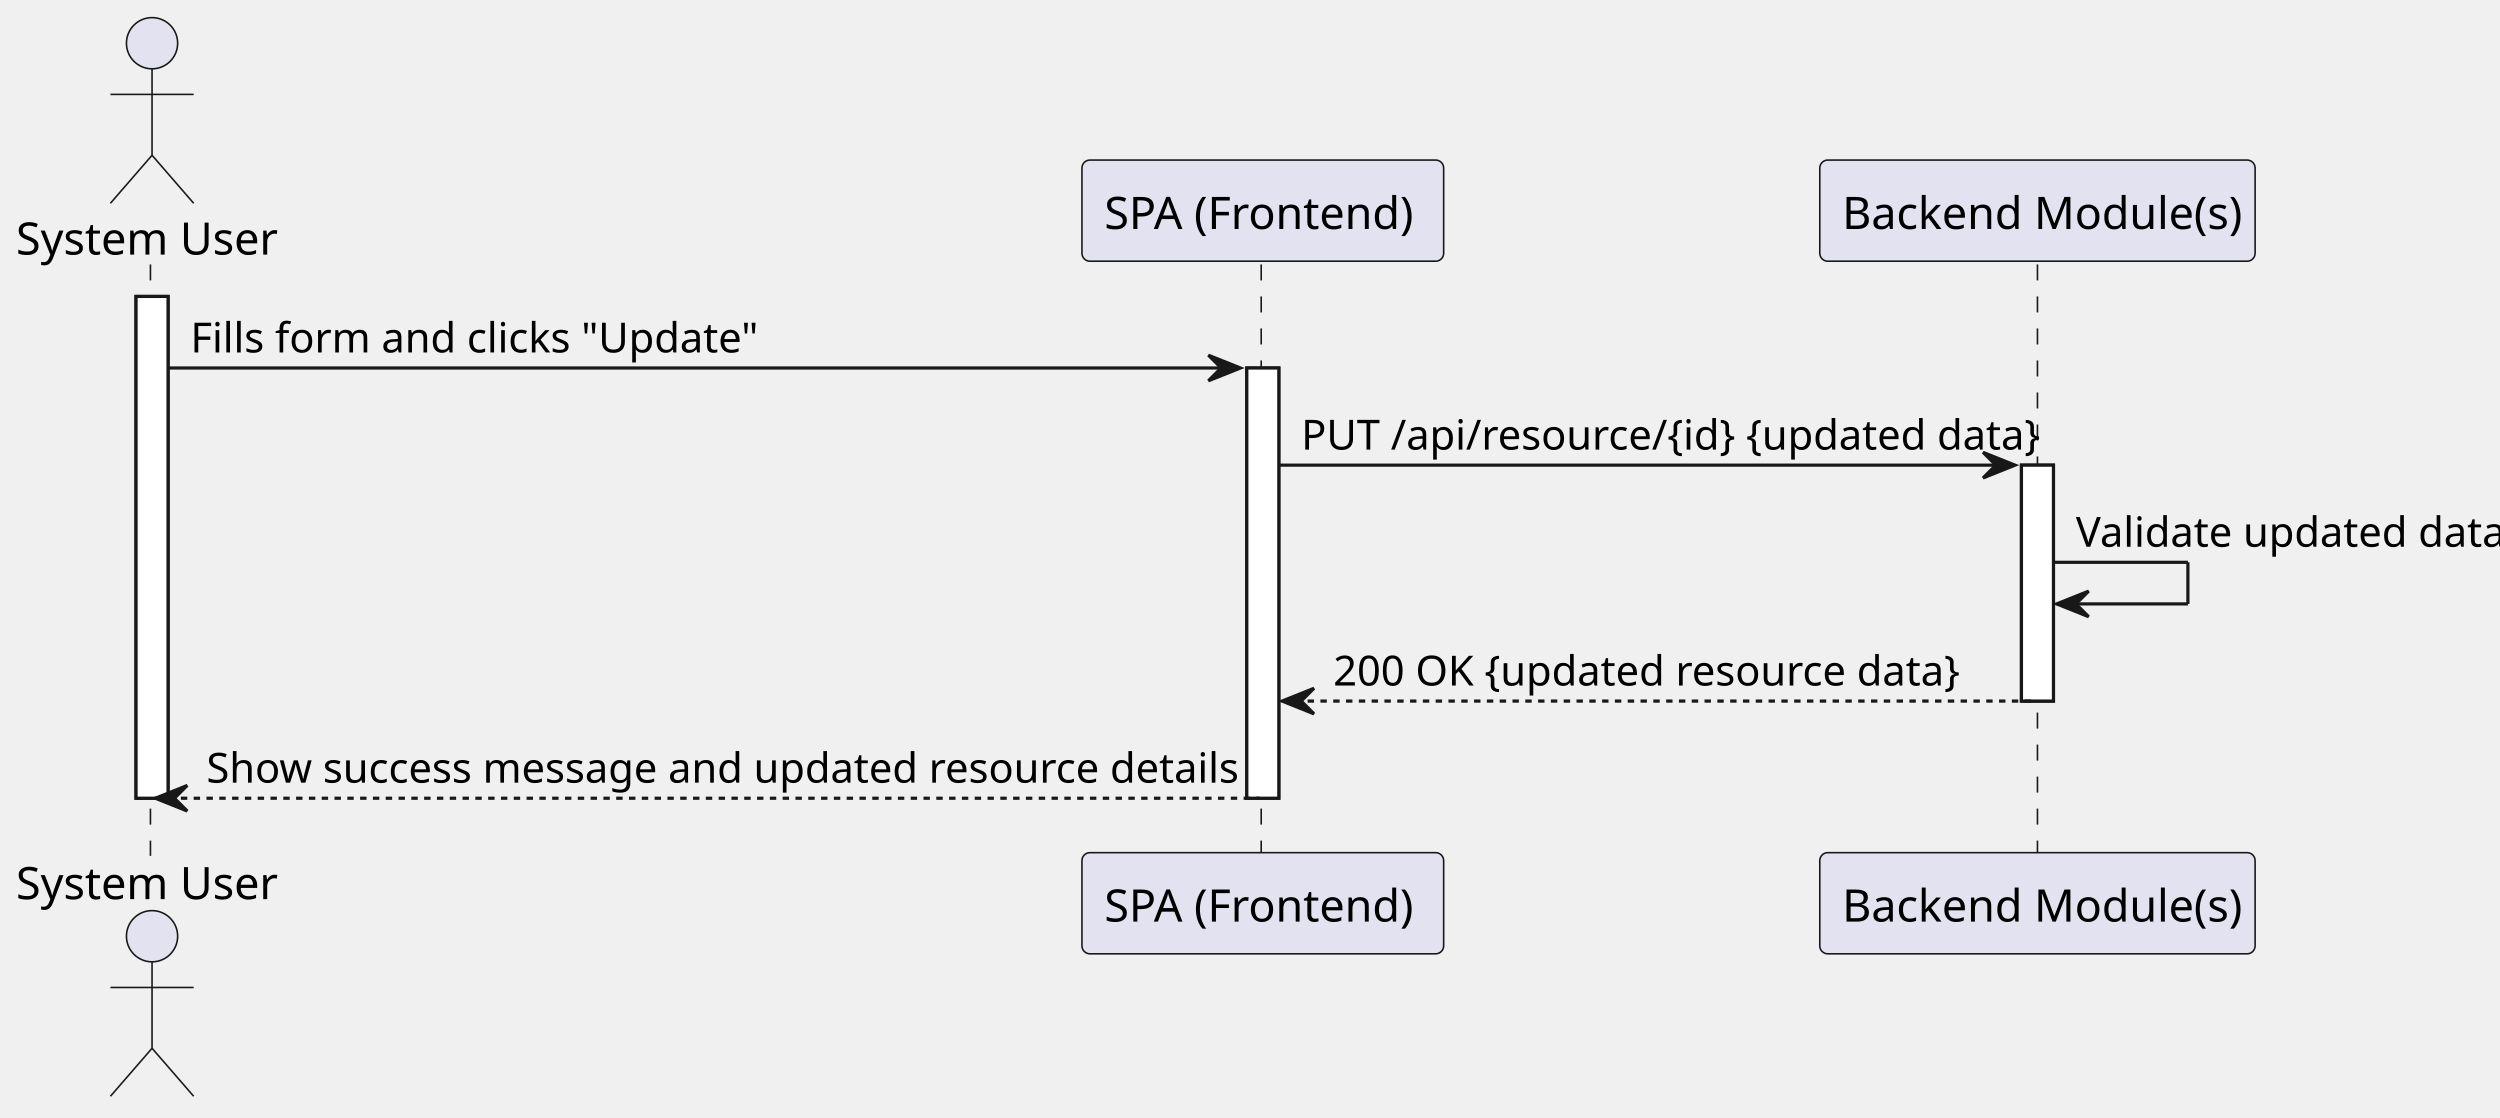
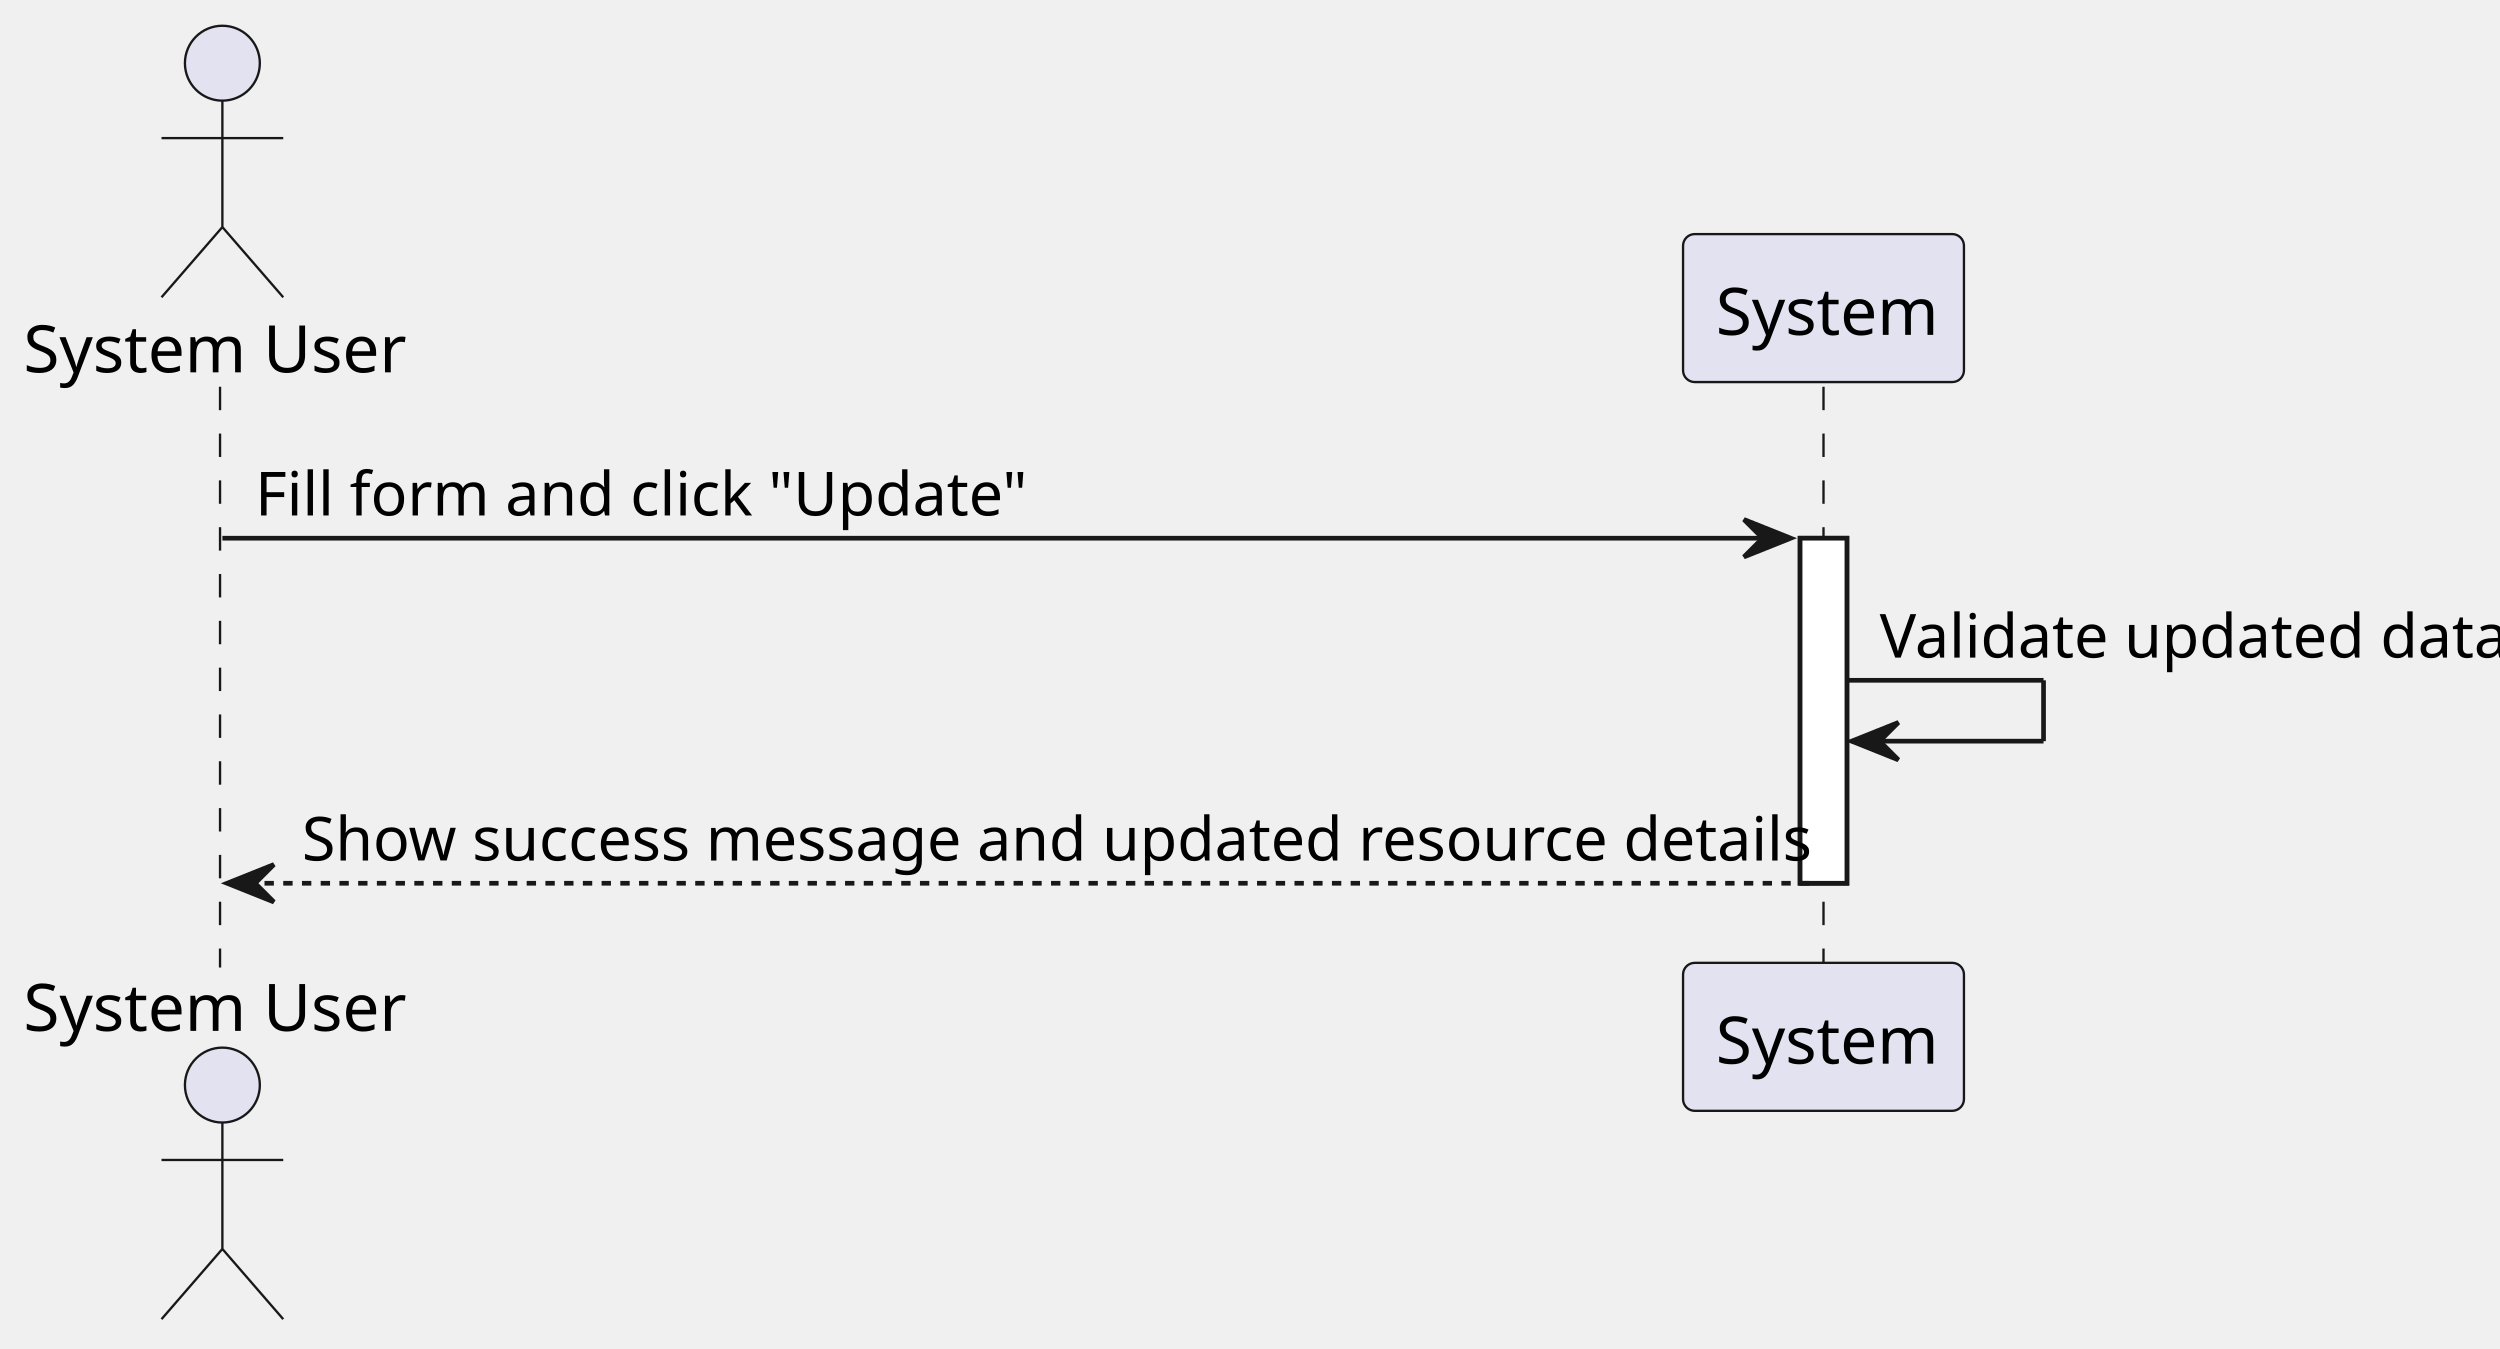
- <svg xmlns="http://www.w3.org/2000/svg" contentStyleType="text/css" height="349px" preserveAspectRatio="none" style="width:781px;height:349px;background:#FFFFFF;" version="1.1" viewBox="0 0 781 349" width="781px" zoomAndPan="magnify">
+ <svg xmlns="http://www.w3.org/2000/svg" contentStyleType="text/css" height="288px" preserveAspectRatio="none" style="width:534px;height:288px;background:#FFFFFF;" version="1.1" viewBox="0 0 534 288" width="534px" zoomAndPan="magnify">
  <defs />
  <g>
-     <rect fill="#FFFFFF" height="156.758" style="stroke:#181818;stroke-width:1.0;" width="10" x="42.5" y="92.609" />
-     <rect fill="#FFFFFF" height="134.406" style="stroke:#181818;stroke-width:1.0;" width="10" x="389.5" y="114.961" />
-     <rect fill="#FFFFFF" height="73.703" style="stroke:#181818;stroke-width:1.0;" width="10" x="631.5" y="145.312" />
-     <line style="stroke:#181818;stroke-width:0.5;stroke-dasharray:5.0,5.0;" x1="47" x2="47" y1="82.609" y2="267.367" />
-     <line style="stroke:#181818;stroke-width:0.5;stroke-dasharray:5.0,5.0;" x1="394" x2="394" y1="82.609" y2="267.367" />
-     <line style="stroke:#181818;stroke-width:0.5;stroke-dasharray:5.0,5.0;" x1="636.5" x2="636.5" y1="82.609" y2="267.367" />
+     <rect fill="#FFFFFF" height="73.703" style="stroke:#181818;stroke-width:1.0;" width="10" x="384.5" y="114.961" />
+     <line style="stroke:#181818;stroke-width:0.5;stroke-dasharray:5.0,5.0;" x1="47" x2="47" y1="82.609" y2="206.664" />
+     <line style="stroke:#181818;stroke-width:0.5;stroke-dasharray:5.0,5.0;" x1="389.5" x2="389.5" y1="82.609" y2="206.664" />
    <text fill="#000000" font-family="sans-serif" font-size="14" lengthAdjust="spacing" textLength="79" x="5" y="79.533">System User</text>
    <ellipse cx="47.5" cy="13.5" fill="#E2E2F0" rx="8" ry="8" style="stroke:#181818;stroke-width:0.5;" />
    <path d="M47.5,21.5 L47.5,48.5 M34.5,29.5 L60.5,29.5 M47.5,48.5 L34.5,63.5 M47.5,48.5 L60.5,63.5 " fill="none" style="stroke:#181818;stroke-width:0.5;" />
-     <text fill="#000000" font-family="sans-serif" font-size="14" lengthAdjust="spacing" textLength="79" x="5" y="280.9">System User</text>
-     <ellipse cx="47.5" cy="292.477" fill="#E2E2F0" rx="8" ry="8" style="stroke:#181818;stroke-width:0.5;" />
-     <path d="M47.5,300.477 L47.5,327.477 M34.5,308.477 L60.5,308.477 M47.5,327.477 L34.5,342.477 M47.5,327.477 L60.5,342.477 " fill="none" style="stroke:#181818;stroke-width:0.5;" />
-     <rect fill="#E2E2F0" height="31.609" rx="2.5" ry="2.5" style="stroke:#181818;stroke-width:0.5;" width="113" x="338" y="50" />
-     <text fill="#000000" font-family="sans-serif" font-size="14" lengthAdjust="spacing" textLength="99" x="345" y="71.533">SPA (Frontend)</text>
-     <rect fill="#E2E2F0" height="31.609" rx="2.5" ry="2.5" style="stroke:#181818;stroke-width:0.5;" width="113" x="338" y="266.367" />
-     <text fill="#000000" font-family="sans-serif" font-size="14" lengthAdjust="spacing" textLength="99" x="345" y="287.9">SPA (Frontend)</text>
-     <rect fill="#E2E2F0" height="31.609" rx="2.5" ry="2.5" style="stroke:#181818;stroke-width:0.5;" width="136" x="568.5" y="50" />
-     <text fill="#000000" font-family="sans-serif" font-size="14" lengthAdjust="spacing" textLength="122" x="575.5" y="71.533">Backend Module(s)</text>
-     <rect fill="#E2E2F0" height="31.609" rx="2.5" ry="2.5" style="stroke:#181818;stroke-width:0.5;" width="136" x="568.5" y="266.367" />
-     <text fill="#000000" font-family="sans-serif" font-size="14" lengthAdjust="spacing" textLength="122" x="575.5" y="287.9">Backend Module(s)</text>
-     <rect fill="#FFFFFF" height="156.758" style="stroke:#181818;stroke-width:1.0;" width="10" x="42.5" y="92.609" />
-     <rect fill="#FFFFFF" height="134.406" style="stroke:#181818;stroke-width:1.0;" width="10" x="389.5" y="114.961" />
-     <rect fill="#FFFFFF" height="73.703" style="stroke:#181818;stroke-width:1.0;" width="10" x="631.5" y="145.312" />
-     <polygon fill="#181818" points="377.5,110.961,387.5,114.961,377.5,118.961,381.5,114.961" style="stroke:#181818;stroke-width:1.0;" />
-     <line style="stroke:#181818;stroke-width:1.0;" x1="52.5" x2="383.5" y1="114.961" y2="114.961" />
-     <text fill="#000000" font-family="sans-serif" font-size="13" lengthAdjust="spacing" textLength="171" x="59.5" y="110.105">Fills form and clicks "Update"</text>
-     <polygon fill="#181818" points="619.5,141.312,629.5,145.312,619.5,149.312,623.5,145.312" style="stroke:#181818;stroke-width:1.0;" />
-     <line style="stroke:#181818;stroke-width:1.0;" x1="399.5" x2="625.5" y1="145.312" y2="145.312" />
-     <text fill="#000000" font-family="sans-serif" font-size="13" lengthAdjust="spacing" textLength="213" x="406.5" y="140.456">PUT /api/resource/{id} {updated data}</text>
-     <line style="stroke:#181818;stroke-width:1.0;" x1="641.5" x2="683.5" y1="175.664" y2="175.664" />
-     <line style="stroke:#181818;stroke-width:1.0;" x1="683.5" x2="683.5" y1="175.664" y2="188.664" />
-     <line style="stroke:#181818;stroke-width:1.0;" x1="642.5" x2="683.5" y1="188.664" y2="188.664" />
-     <polygon fill="#181818" points="652.5,184.664,642.5,188.664,652.5,192.664,648.5,188.664" style="stroke:#181818;stroke-width:1.0;" />
-     <text fill="#000000" font-family="sans-serif" font-size="13" lengthAdjust="spacing" textLength="126" x="648.5" y="170.808">Validate updated data</text>
-     <polygon fill="#181818" points="410.5,215.016,400.5,219.016,410.5,223.016,406.5,219.016" style="stroke:#181818;stroke-width:1.0;" />
-     <line style="stroke:#181818;stroke-width:1.0;stroke-dasharray:2.0,2.0;" x1="404.5" x2="635.5" y1="219.016" y2="219.016" />
-     <text fill="#000000" font-family="sans-serif" font-size="13" lengthAdjust="spacing" textLength="185" x="416.5" y="214.159">200 OK {updated resource data}</text>
-     <polygon fill="#181818" points="58.5,245.367,48.5,249.367,58.5,253.367,54.5,249.367" style="stroke:#181818;stroke-width:1.0;" />
-     <line style="stroke:#181818;stroke-width:1.0;stroke-dasharray:2.0,2.0;" x1="52.5" x2="393.5" y1="249.367" y2="249.367" />
-     <text fill="#000000" font-family="sans-serif" font-size="13" lengthAdjust="spacing" textLength="313" x="64.5" y="244.511">Show success message and updated resource details</text>
+     <text fill="#000000" font-family="sans-serif" font-size="14" lengthAdjust="spacing" textLength="79" x="5" y="220.197">System User</text>
+     <ellipse cx="47.5" cy="231.773" fill="#E2E2F0" rx="8" ry="8" style="stroke:#181818;stroke-width:0.5;" />
+     <path d="M47.5,239.773 L47.5,266.773 M34.5,247.773 L60.5,247.773 M47.5,266.773 L34.5,281.773 M47.5,266.773 L60.5,281.773 " fill="none" style="stroke:#181818;stroke-width:0.5;" />
+     <rect fill="#E2E2F0" height="31.609" rx="2.5" ry="2.5" style="stroke:#181818;stroke-width:0.5;" width="60" x="359.5" y="50" />
+     <text fill="#000000" font-family="sans-serif" font-size="14" lengthAdjust="spacing" textLength="46" x="366.5" y="71.533">System</text>
+     <rect fill="#E2E2F0" height="31.609" rx="2.5" ry="2.5" style="stroke:#181818;stroke-width:0.5;" width="60" x="359.5" y="205.664" />
+     <text fill="#000000" font-family="sans-serif" font-size="14" lengthAdjust="spacing" textLength="46" x="366.5" y="227.197">System</text>
+     <rect fill="#FFFFFF" height="73.703" style="stroke:#181818;stroke-width:1.0;" width="10" x="384.5" y="114.961" />
+     <polygon fill="#181818" points="372.5,110.961,382.5,114.961,372.5,118.961,376.5,114.961" style="stroke:#181818;stroke-width:1.0;" />
+     <line style="stroke:#181818;stroke-width:1.0;" x1="47.5" x2="378.5" y1="114.961" y2="114.961" />
+     <text fill="#000000" font-family="sans-serif" font-size="13" lengthAdjust="spacing" textLength="157" x="54.5" y="110.105">Fill form and click "Update"</text>
+     <line style="stroke:#181818;stroke-width:1.0;" x1="394.5" x2="436.5" y1="145.312" y2="145.312" />
+     <line style="stroke:#181818;stroke-width:1.0;" x1="436.5" x2="436.5" y1="145.312" y2="158.312" />
+     <line style="stroke:#181818;stroke-width:1.0;" x1="395.5" x2="436.5" y1="158.312" y2="158.312" />
+     <polygon fill="#181818" points="405.5,154.312,395.5,158.312,405.5,162.312,401.5,158.312" style="stroke:#181818;stroke-width:1.0;" />
+     <text fill="#000000" font-family="sans-serif" font-size="13" lengthAdjust="spacing" textLength="126" x="401.5" y="140.456">Validate updated data</text>
+     <polygon fill="#181818" points="58.5,184.664,48.5,188.664,58.5,192.664,54.5,188.664" style="stroke:#181818;stroke-width:1.0;" />
+     <line style="stroke:#181818;stroke-width:1.0;stroke-dasharray:2.0,2.0;" x1="52.5" x2="388.5" y1="188.664" y2="188.664" />
+     <text fill="#000000" font-family="sans-serif" font-size="13" lengthAdjust="spacing" textLength="313" x="64.5" y="183.808">Show success message and updated resource details</text>
  </g>
</svg>
